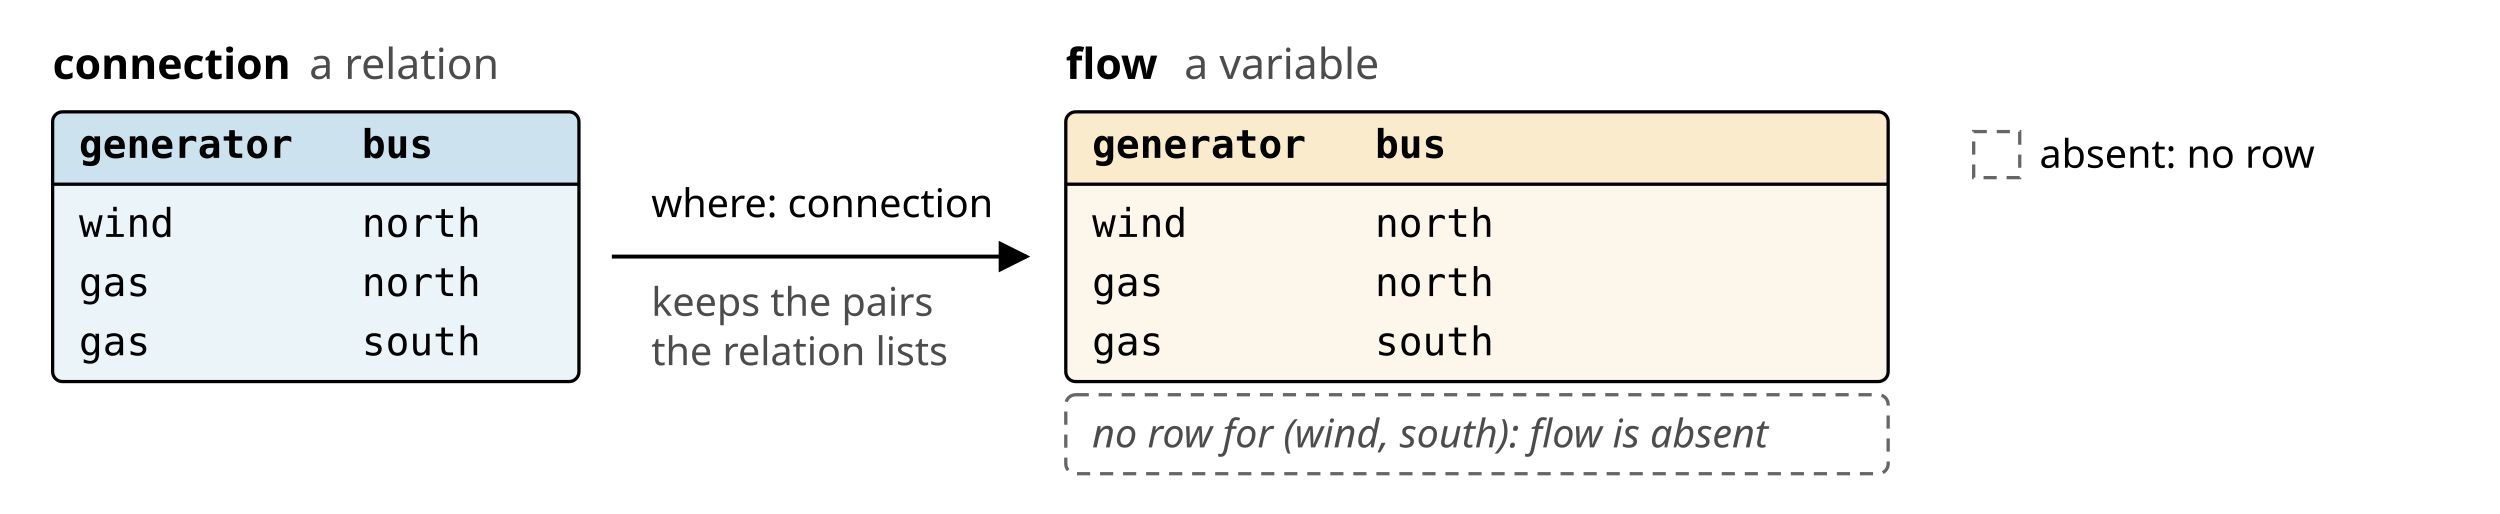
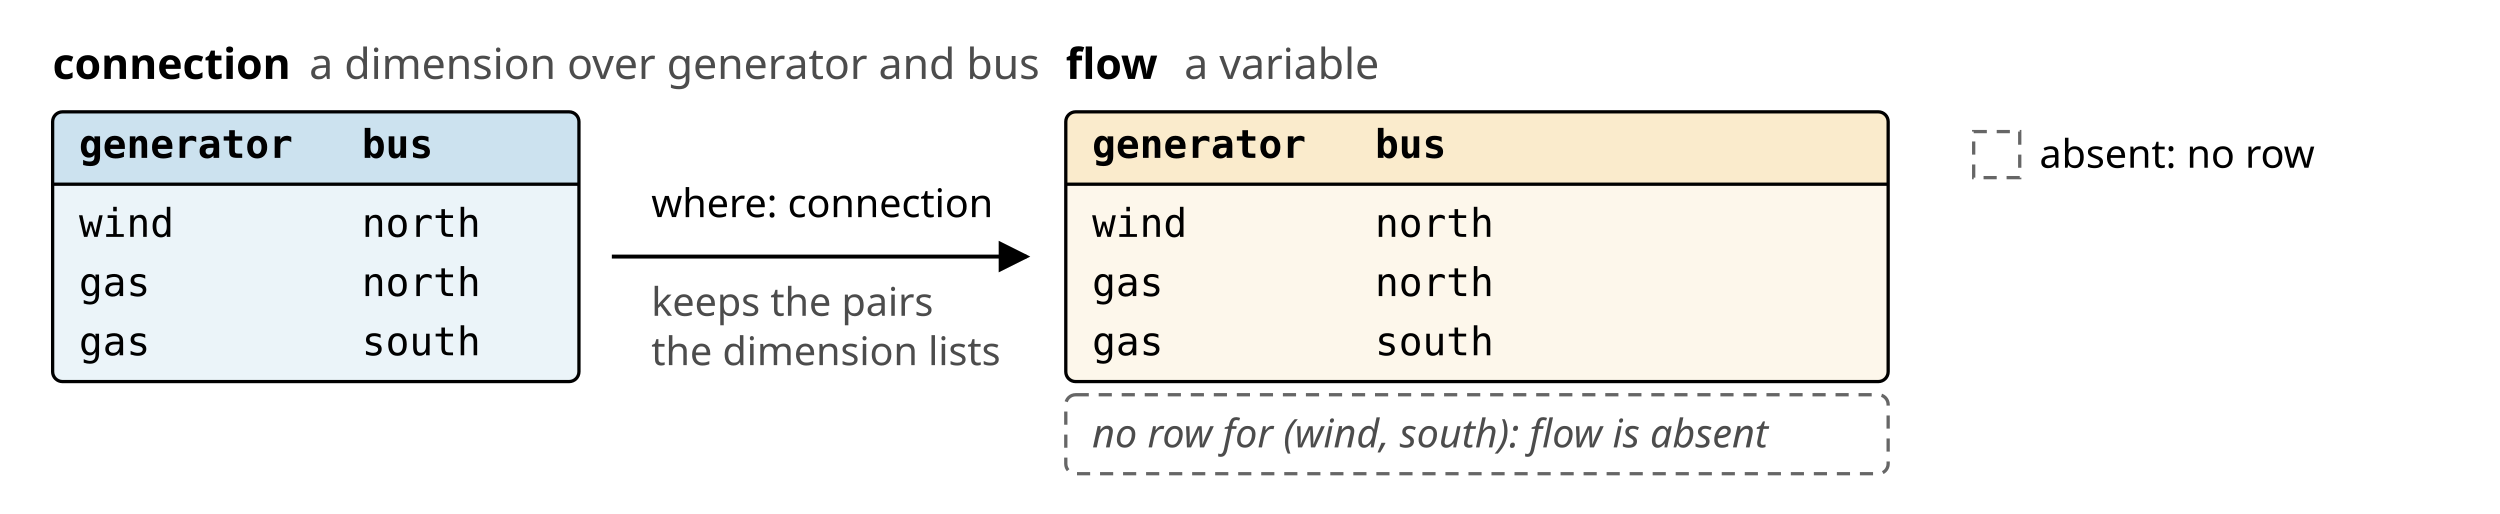
<svg xmlns="http://www.w3.org/2000/svg" viewBox="0 0 760 156" width="760" height="156" style="max-width: 100%; height: auto" role="img" aria-labelledby="rwb-t rwb-d" font-family="ui-sans-serif, system-ui, sans-serif" font-size="13">
  <defs>
    <marker id="rwb-arrow" viewBox="0 0 8 8" refX="7" refY="4" markerWidth="8" markerHeight="8" orient="auto">
      <path d="M0,0 L8,4 L0,8 z" fill="currentColor" />
    </marker>
  </defs>
  <g transform="translate(0,-98)">
    <g stroke="none">
      <path d="M16,154 H176 V211 A3,3 0 0 1 173,214 H19 A3,3 0 0 1 16,211 Z" fill="#0072B2" fill-opacity="0.08" />
      <path d="M16,154 V135 A3,3 0 0 1 19,132 H173 A3,3 0 0 1 176,135 V154 Z" fill="#0072B2" fill-opacity="0.2" />
      <path d="M324,154 H574 V211 A3,3 0 0 1 571,214 H327 A3,3 0 0 1 324,211 Z" fill="#E69F00" fill-opacity="0.08" />
      <path d="M324,154 V135 A3,3 0 0 1 327,132 H571 A3,3 0 0 1 574,135 V154 Z" fill="#E69F00" fill-opacity="0.2" />
    </g>
    <g fill="currentColor">
      <text x="16" y="122" font-weight="bold">connection</text>
-       <text x="94" y="122" fill-opacity="0.7">a relation</text>
+       <text x="94" y="122" fill-opacity="0.7">a dimension over generator and bus</text>
      <g font-family="ui-monospace, SFMono-Regular, Menlo, monospace" font-size="12">
        <text x="24" y="146" font-weight="bold">generator</text>
        <text x="110" y="146" font-weight="bold">bus</text>
        <text x="24" y="170">wind</text>
        <text x="110" y="170">north</text>
        <text x="24" y="188">gas</text>
        <text x="110" y="188">north</text>
        <text x="24" y="206">gas</text>
        <text x="110" y="206">south</text>
      </g>
    </g>
    <g fill="none" stroke="currentColor" stroke-width="1">
      <rect x="16" y="132" width="160" height="82" rx="3" />
      <line x1="16" y1="154" x2="176" y2="154" />
    </g>
    <g stroke="currentColor" fill="none" stroke-width="1.2" marker-end="url(#rwb-arrow)">
      <path d="M186,176 L312,176" />
    </g>
    <g fill="currentColor" font-size="12">
      <text x="198" y="164">where: connection</text>
      <text x="198" y="194" fill-opacity="0.7">keeps the pairs</text>
-       <text x="198" y="209" fill-opacity="0.7">the relation lists</text>
+       <text x="198" y="209" fill-opacity="0.7">the dimension lists</text>
    </g>
    <g fill="currentColor">
      <text x="324" y="122" font-weight="bold">flow</text>
      <text x="360" y="122" fill-opacity="0.7">a variable</text>
      <g font-family="ui-monospace, SFMono-Regular, Menlo, monospace" font-size="12">
        <text x="332" y="146" font-weight="bold">generator</text>
        <text x="418" y="146" font-weight="bold">bus</text>
        <text x="332" y="170">wind</text>
        <text x="418" y="170">north</text>
        <text x="332" y="188">gas</text>
        <text x="418" y="188">north</text>
        <text x="332" y="206">gas</text>
        <text x="418" y="206">south</text>
      </g>
    </g>
    <g fill="none" stroke="currentColor" stroke-width="1">
      <rect x="324" y="132" width="250" height="82" rx="3" />
      <line x1="324" y1="154" x2="574" y2="154" />
      <rect x="324" y="218" width="250" height="24" rx="3" stroke-dasharray="4 3" stroke-opacity="0.6" />
    </g>
    <g fill="currentColor" font-size="12">
      <text x="332" y="234" fill-opacity="0.7" font-style="italic">no row for (wind, south): flow is absent</text>
    </g>
    <g fill="none" stroke="currentColor" stroke-width="1">
      <rect x="600" y="138" width="14" height="14" stroke-dasharray="4 3" stroke-opacity="0.6" />
    </g>
    <g fill="currentColor" font-size="12">
      <text x="620" y="149">absent: no row</text>
    </g>
  </g>
</svg>
